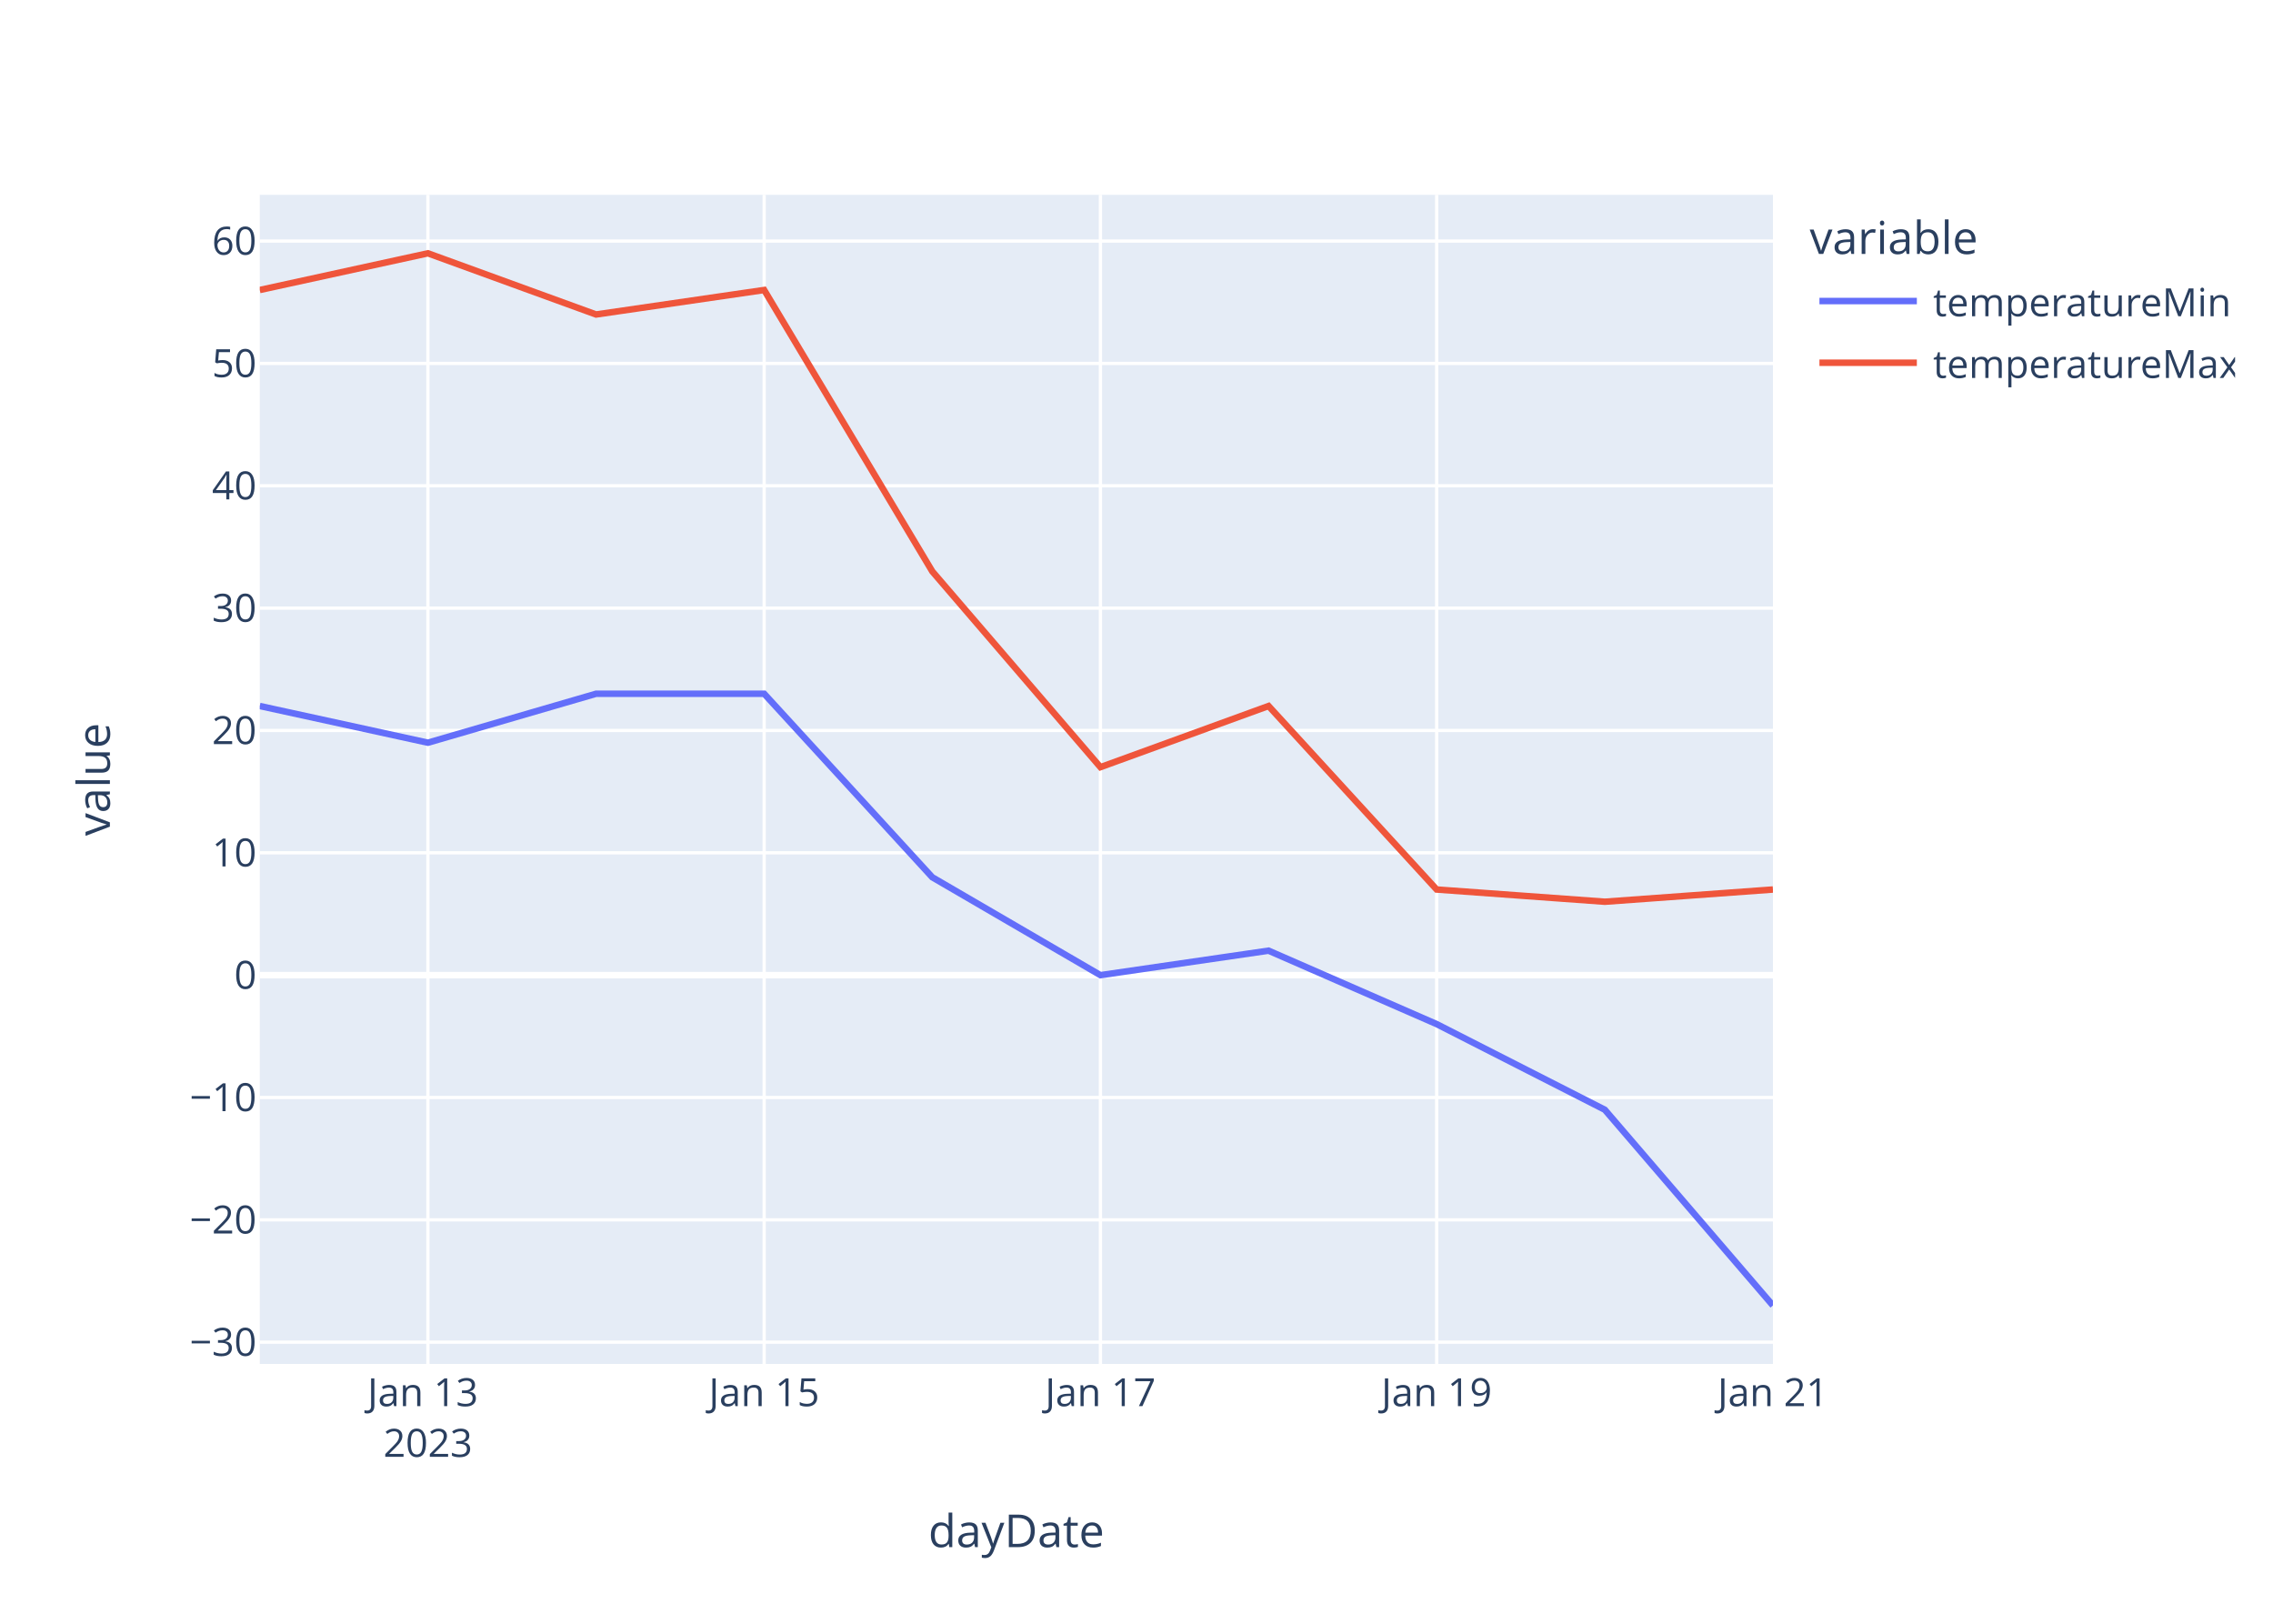
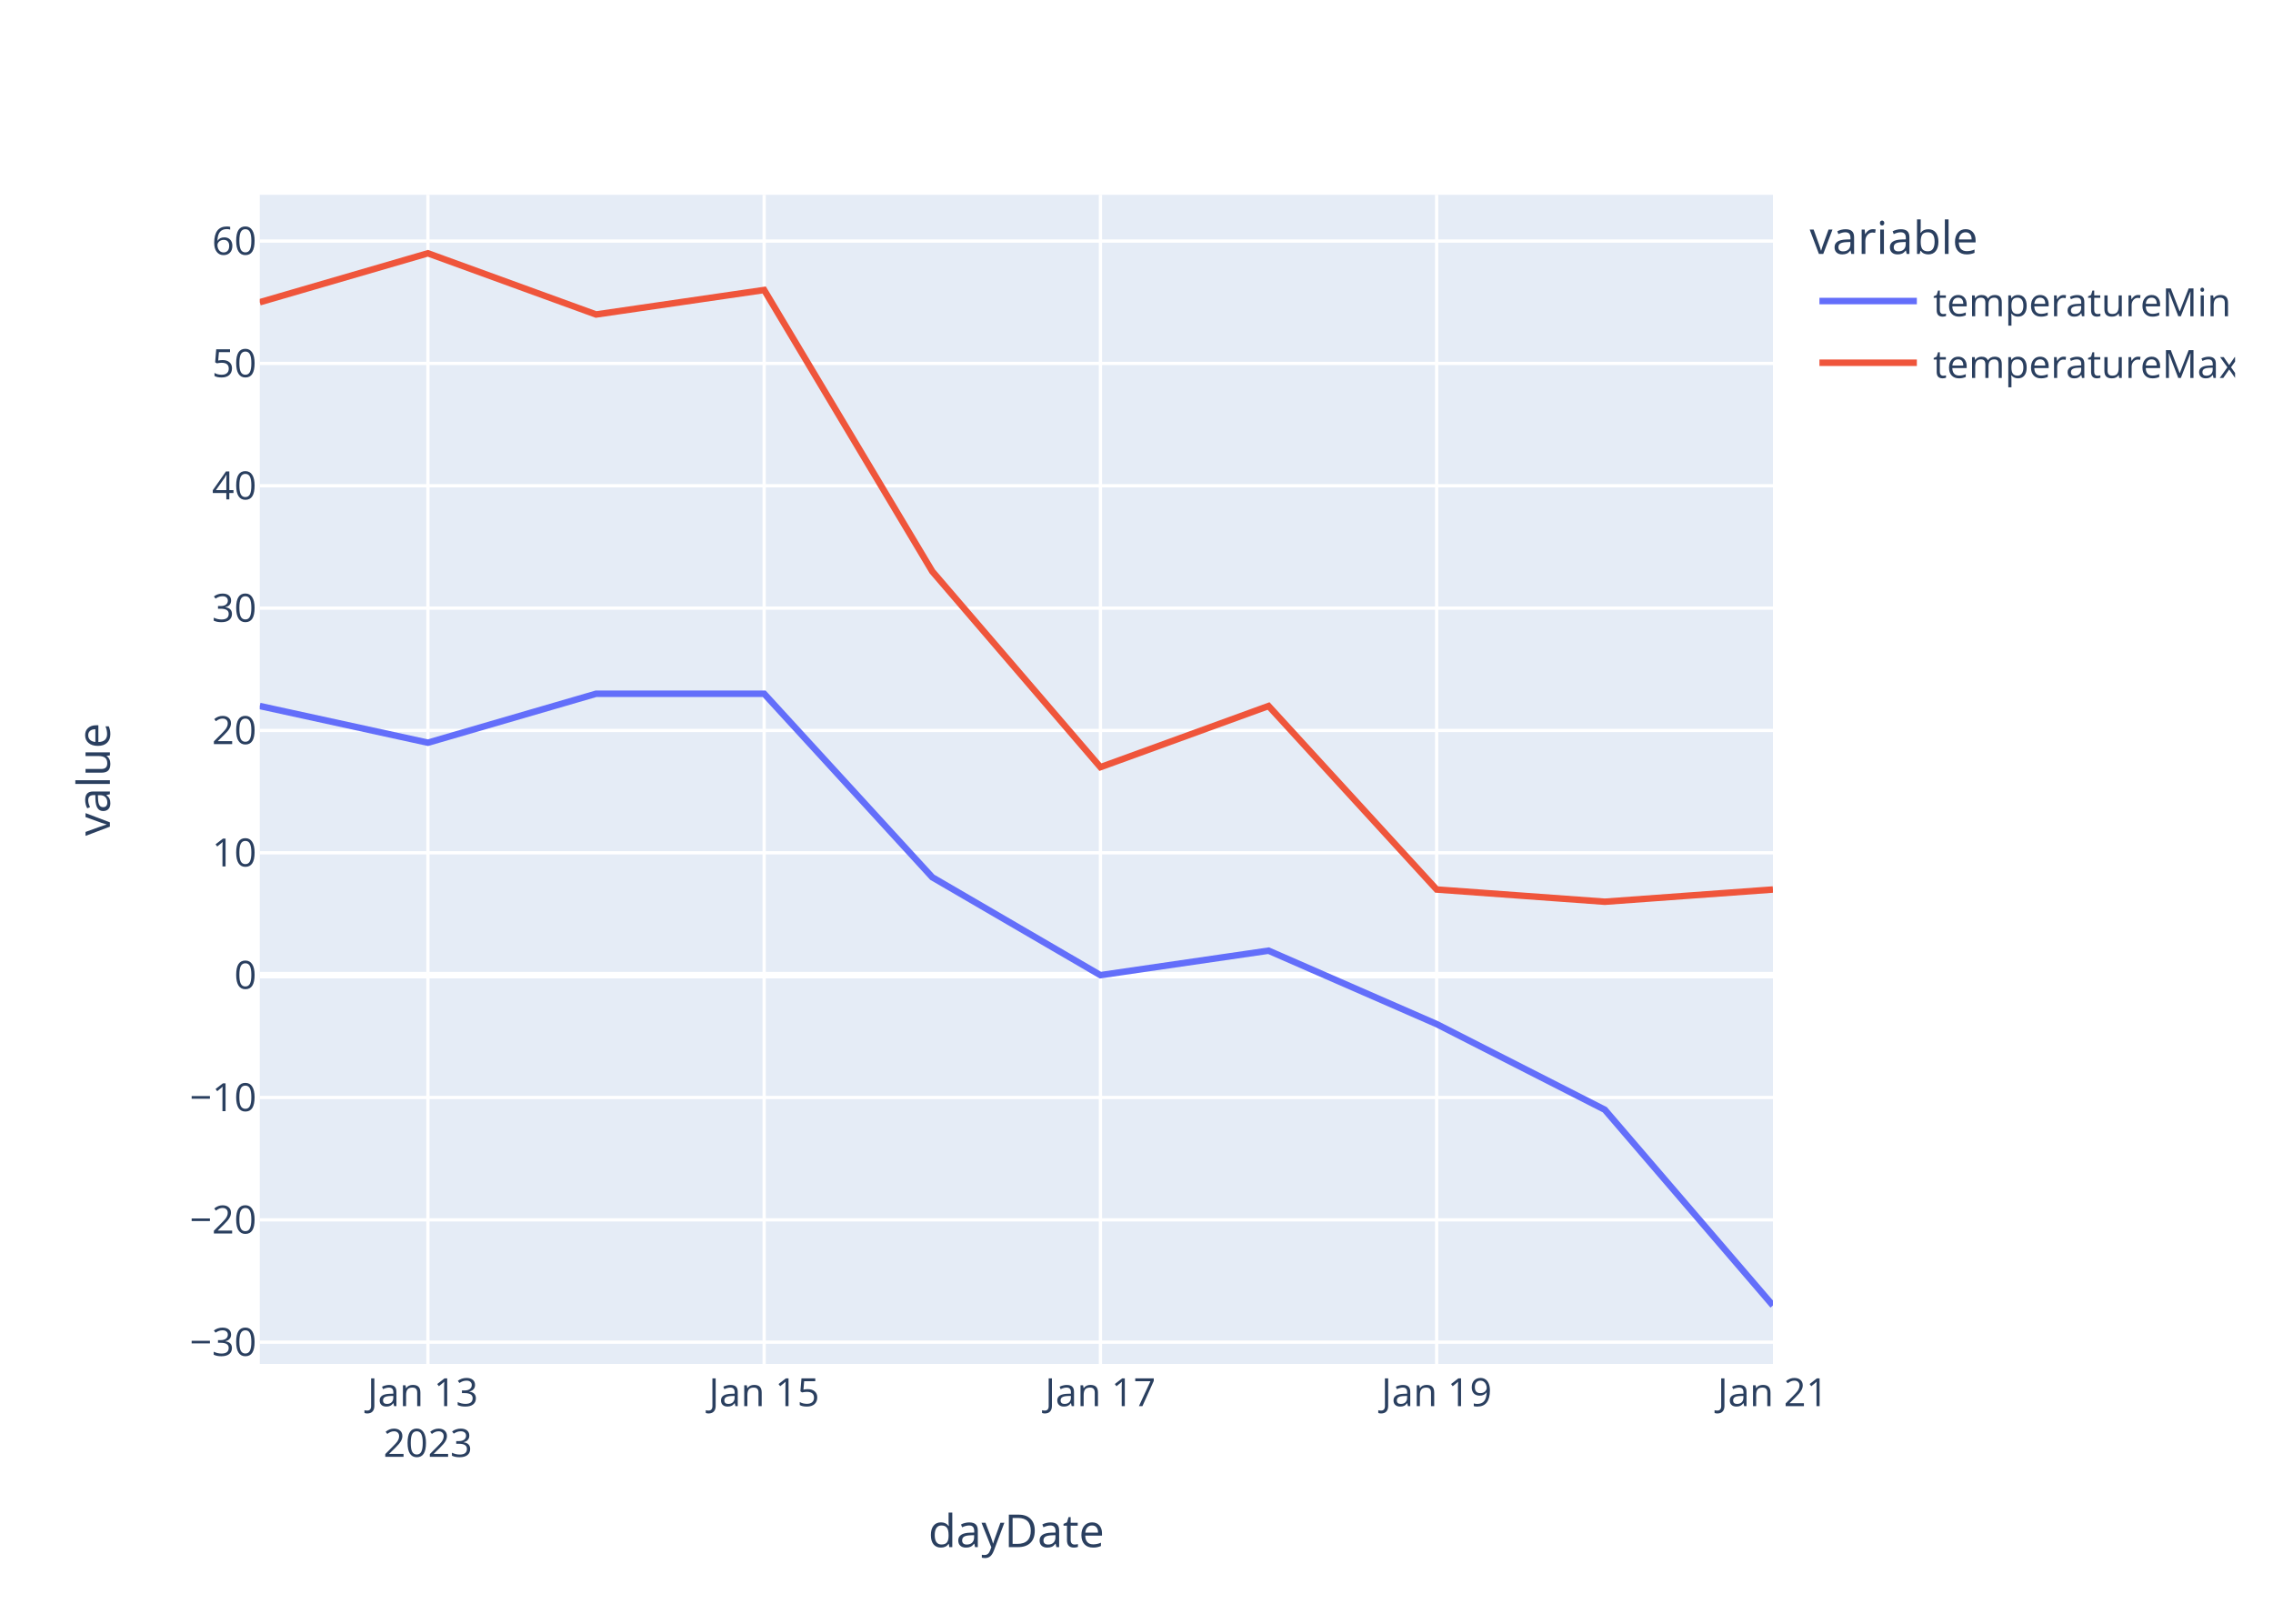
<svg xmlns="http://www.w3.org/2000/svg" class="main-svg" width="700" height="500" style="" viewBox="0 0 700 500">
  <rect x="0" y="0" width="700" height="500" style="fill: rgb(255, 255, 255); fill-opacity: 1;" />
-   <defs id="defs-e3ffb1">
+   <defs id="defs-9a054c">
    <g class="clips">
-       <clipPath id="clipe3ffb1xyplot" class="plotclip">
+       <clipPath id="clip9a054cxyplot" class="plotclip">
        <rect width="466" height="360" />
      </clipPath>
-       <clipPath class="axesclip" id="clipe3ffb1x">
+       <clipPath class="axesclip" id="clip9a054cx">
        <rect x="80" y="0" width="466" height="500" />
      </clipPath>
-       <clipPath class="axesclip" id="clipe3ffb1y">
+       <clipPath class="axesclip" id="clip9a054cy">
        <rect x="0" y="60" width="700" height="360" />
      </clipPath>
-       <clipPath class="axesclip" id="clipe3ffb1xy">
+       <clipPath class="axesclip" id="clip9a054cxy">
        <rect x="80" y="60" width="466" height="360" />
      </clipPath>
    </g>
    <g class="gradients" />
    <g class="patterns" />
  </defs>
  <g class="bglayer">
    <rect class="bg" x="80" y="60" width="466" height="360" style="fill: rgb(229, 236, 246); fill-opacity: 1; stroke-width: 0;" />
  </g>
  <g class="layer-below">
    <g class="imagelayer" />
    <g class="shapelayer" />
  </g>
  <g class="cartesianlayer">
    <g class="subplot xy">
      <g class="layer-subplot">
        <g class="shapelayer" />
        <g class="imagelayer" />
      </g>
      <g class="minor-gridlayer">
        <g class="x" />
        <g class="y" />
      </g>
      <g class="gridlayer">
        <g class="x">
          <path class="xgrid crisp" transform="translate(131.78,0)" d="M0,60v360" style="stroke: rgb(255, 255, 255); stroke-opacity: 1; stroke-width: 1px;" />
          <path class="xgrid crisp" transform="translate(235.33,0)" d="M0,60v360" style="stroke: rgb(255, 255, 255); stroke-opacity: 1; stroke-width: 1px;" />
          <path class="xgrid crisp" transform="translate(338.89,0)" d="M0,60v360" style="stroke: rgb(255, 255, 255); stroke-opacity: 1; stroke-width: 1px;" />
          <path class="xgrid crisp" transform="translate(442.44,0)" d="M0,60v360" style="stroke: rgb(255, 255, 255); stroke-opacity: 1; stroke-width: 1px;" />
        </g>
        <g class="y">
          <path class="ygrid crisp" transform="translate(0,413.3)" d="M80,0h466" style="stroke: rgb(255, 255, 255); stroke-opacity: 1; stroke-width: 1px;" />
          <path class="ygrid crisp" transform="translate(0,375.63)" d="M80,0h466" style="stroke: rgb(255, 255, 255); stroke-opacity: 1; stroke-width: 1px;" />
          <path class="ygrid crisp" transform="translate(0,337.95)" d="M80,0h466" style="stroke: rgb(255, 255, 255); stroke-opacity: 1; stroke-width: 1px;" />
          <path class="ygrid crisp" transform="translate(0,262.6)" d="M80,0h466" style="stroke: rgb(255, 255, 255); stroke-opacity: 1; stroke-width: 1px;" />
          <path class="ygrid crisp" transform="translate(0,224.93)" d="M80,0h466" style="stroke: rgb(255, 255, 255); stroke-opacity: 1; stroke-width: 1px;" />
          <path class="ygrid crisp" transform="translate(0,187.26)" d="M80,0h466" style="stroke: rgb(255, 255, 255); stroke-opacity: 1; stroke-width: 1px;" />
          <path class="ygrid crisp" transform="translate(0,149.58)" d="M80,0h466" style="stroke: rgb(255, 255, 255); stroke-opacity: 1; stroke-width: 1px;" />
          <path class="ygrid crisp" transform="translate(0,111.91)" d="M80,0h466" style="stroke: rgb(255, 255, 255); stroke-opacity: 1; stroke-width: 1px;" />
          <path class="ygrid crisp" transform="translate(0,74.23)" d="M80,0h466" style="stroke: rgb(255, 255, 255); stroke-opacity: 1; stroke-width: 1px;" />
        </g>
      </g>
      <g class="zerolinelayer">
        <path class="yzl zl crisp" transform="translate(0,300.28)" d="M80,0h466" style="stroke: rgb(255, 255, 255); stroke-opacity: 1; stroke-width: 2px;" />
      </g>
      <path class="xlines-below" />
      <path class="ylines-below" />
      <g class="overlines-below" />
      <g class="xaxislayer-below" />
      <g class="yaxislayer-below" />
      <g class="overaxes-below" />
-       <g class="plot" transform="translate(80,60)" clip-path="url(#clipe3ffb1xyplot)">
+       <g class="plot" transform="translate(80,60)" clip-path="url(#clip9a054cxyplot)">
        <g class="scatterlayer mlayer">
-           <g class="trace scatter trace877752" style="stroke-miterlimit: 2; opacity: 1;">
+           <g class="trace scatter tracecc4712" style="stroke-miterlimit: 2; opacity: 1;">
            <g class="fills" />
            <g class="errorbars" />
            <g class="lines">
              <path class="js-line" d="M0,157.4L51.78,168.7L103.56,153.63L155.33,153.63L207.11,210.14L258.89,240.28L310.67,232.74L362.44,255.35L414.22,281.72L466,342" style="vector-effect: non-scaling-stroke; fill: none; stroke: rgb(99, 110, 250); stroke-opacity: 1; stroke-width: 2px; opacity: 1;" />
            </g>
            <g class="points" />
            <g class="text" />
          </g>
-           <g class="trace scatter tracee93533" style="stroke-miterlimit: 2; opacity: 1;">
+           <g class="trace scatter trace9508ee" style="stroke-miterlimit: 2; opacity: 1;">
            <g class="fills" />
            <g class="errorbars" />
            <g class="lines">
-               <path class="js-line" d="M0,29.3L51.78,18L103.56,36.84L155.33,29.3L207.11,115.95L258.89,176.23L310.67,157.4L362.44,213.91L414.22,217.67L466,213.91" style="vector-effect: non-scaling-stroke; fill: none; stroke: rgb(239, 85, 59); stroke-opacity: 1; stroke-width: 2px; opacity: 1;" />
+               <path class="js-line" d="M0,33.07L51.78,18L103.56,36.84L155.33,29.3L207.11,115.95L258.89,176.23L310.67,157.4L362.44,213.91L414.22,217.67L466,213.91" style="vector-effect: non-scaling-stroke; fill: none; stroke: rgb(239, 85, 59); stroke-opacity: 1; stroke-width: 2px; opacity: 1;" />
            </g>
            <g class="points" />
            <g class="text" />
          </g>
        </g>
      </g>
      <g class="overplot" />
      <path class="xlines-above crisp" d="M0,0" style="fill: none;" />
      <path class="ylines-above crisp" d="M0,0" style="fill: none;" />
      <g class="overlines-above" />
      <g class="xaxislayer-above">
        <g class="xtick">
          <text text-anchor="middle" x="0" y="433" transform="translate(131.78,0)" style="font-family: 'Open Sans', verdana, arial, sans-serif; font-size: 12px; fill: rgb(42, 63, 95); fill-opacity: 1; white-space: pre; opacity: 1;">
            <tspan class="line" dy="0em" x="0" y="433">Jan 13</tspan>
            <tspan class="line" dy="1.3em" x="0" y="433">2023</tspan>
          </text>
        </g>
        <g class="xtick">
          <text text-anchor="middle" x="0" y="433" style="font-family: 'Open Sans', verdana, arial, sans-serif; font-size: 12px; fill: rgb(42, 63, 95); fill-opacity: 1; white-space: pre; opacity: 1;" transform="translate(235.33,0)">Jan 15</text>
        </g>
        <g class="xtick">
          <text text-anchor="middle" x="0" y="433" style="font-family: 'Open Sans', verdana, arial, sans-serif; font-size: 12px; fill: rgb(42, 63, 95); fill-opacity: 1; white-space: pre; opacity: 1;" transform="translate(338.89,0)">Jan 17</text>
        </g>
        <g class="xtick">
          <text text-anchor="middle" x="0" y="433" style="font-family: 'Open Sans', verdana, arial, sans-serif; font-size: 12px; fill: rgb(42, 63, 95); fill-opacity: 1; white-space: pre; opacity: 1;" transform="translate(442.44,0)">Jan 19</text>
        </g>
        <g class="xtick">
          <text text-anchor="middle" x="0" y="433" style="font-family: 'Open Sans', verdana, arial, sans-serif; font-size: 12px; fill: rgb(42, 63, 95); fill-opacity: 1; white-space: pre; opacity: 1;" transform="translate(546,0)">Jan 21</text>
        </g>
      </g>
      <g class="yaxislayer-above">
        <g class="ytick">
          <text text-anchor="end" x="79" y="4.2" transform="translate(0,413.3)" style="font-family: 'Open Sans', verdana, arial, sans-serif; font-size: 12px; fill: rgb(42, 63, 95); fill-opacity: 1; white-space: pre; opacity: 1;">−30</text>
        </g>
        <g class="ytick">
          <text text-anchor="end" x="79" y="4.2" style="font-family: 'Open Sans', verdana, arial, sans-serif; font-size: 12px; fill: rgb(42, 63, 95); fill-opacity: 1; white-space: pre; opacity: 1;" transform="translate(0,375.63)">−20</text>
        </g>
        <g class="ytick">
          <text text-anchor="end" x="79" y="4.2" style="font-family: 'Open Sans', verdana, arial, sans-serif; font-size: 12px; fill: rgb(42, 63, 95); fill-opacity: 1; white-space: pre; opacity: 1;" transform="translate(0,337.95)">−10</text>
        </g>
        <g class="ytick">
          <text text-anchor="end" x="79" y="4.2" style="font-family: 'Open Sans', verdana, arial, sans-serif; font-size: 12px; fill: rgb(42, 63, 95); fill-opacity: 1; white-space: pre; opacity: 1;" transform="translate(0,300.28)">0</text>
        </g>
        <g class="ytick">
          <text text-anchor="end" x="79" y="4.2" style="font-family: 'Open Sans', verdana, arial, sans-serif; font-size: 12px; fill: rgb(42, 63, 95); fill-opacity: 1; white-space: pre; opacity: 1;" transform="translate(0,262.6)">10</text>
        </g>
        <g class="ytick">
          <text text-anchor="end" x="79" y="4.2" style="font-family: 'Open Sans', verdana, arial, sans-serif; font-size: 12px; fill: rgb(42, 63, 95); fill-opacity: 1; white-space: pre; opacity: 1;" transform="translate(0,224.93)">20</text>
        </g>
        <g class="ytick">
          <text text-anchor="end" x="79" y="4.2" style="font-family: 'Open Sans', verdana, arial, sans-serif; font-size: 12px; fill: rgb(42, 63, 95); fill-opacity: 1; white-space: pre; opacity: 1;" transform="translate(0,187.26)">30</text>
        </g>
        <g class="ytick">
          <text text-anchor="end" x="79" y="4.2" style="font-family: 'Open Sans', verdana, arial, sans-serif; font-size: 12px; fill: rgb(42, 63, 95); fill-opacity: 1; white-space: pre; opacity: 1;" transform="translate(0,149.58)">40</text>
        </g>
        <g class="ytick">
          <text text-anchor="end" x="79" y="4.2" style="font-family: 'Open Sans', verdana, arial, sans-serif; font-size: 12px; fill: rgb(42, 63, 95); fill-opacity: 1; white-space: pre; opacity: 1;" transform="translate(0,111.91)">50</text>
        </g>
        <g class="ytick">
          <text text-anchor="end" x="79" y="4.2" style="font-family: 'Open Sans', verdana, arial, sans-serif; font-size: 12px; fill: rgb(42, 63, 95); fill-opacity: 1; white-space: pre; opacity: 1;" transform="translate(0,74.23)">60</text>
        </g>
      </g>
      <g class="overaxes-above" />
    </g>
  </g>
  <g class="polarlayer" />
  <g class="smithlayer" />
  <g class="ternarylayer" />
  <g class="geolayer" />
  <g class="funnelarealayer" />
  <g class="pielayer" />
  <g class="iciclelayer" />
  <g class="treemaplayer" />
  <g class="sunburstlayer" />
  <g class="glimages" />
-   <defs id="topdefs-e3ffb1">
+   <defs id="topdefs-9a054c">
    <g class="clips" />
-     <clipPath id="legende3ffb1">
+     <clipPath id="legend9a054c">
      <rect width="133" height="67" x="0" y="0" />
    </clipPath>
  </defs>
  <g class="layer-above">
    <g class="imagelayer" />
    <g class="shapelayer" />
  </g>
  <g class="infolayer">
    <g class="legend" pointer-events="all" transform="translate(555.32,60)">
      <rect class="bg" shape-rendering="crispEdges" style="stroke: rgb(68, 68, 68); stroke-opacity: 1; fill: rgb(255, 255, 255); fill-opacity: 1; stroke-width: 0px;" width="133" height="67" x="0" y="0" />
-       <g class="scrollbox" transform="" clip-path="url(#legende3ffb1)">
+       <g class="scrollbox" transform="" clip-path="url(#legend9a054c)">
        <text class="legendtitletext" text-anchor="start" x="2" y="18.2" style="font-family: 'Open Sans', verdana, arial, sans-serif; font-size: 14px; fill: rgb(42, 63, 95); fill-opacity: 1; white-space: pre;">variable</text>
        <g class="groups" transform="">
          <g class="traces" transform="translate(0,32.7)" style="opacity: 1;">
            <text class="legendtext" text-anchor="start" x="40" y="4.68" style="font-family: 'Open Sans', verdana, arial, sans-serif; font-size: 12px; fill: rgb(42, 63, 95); fill-opacity: 1; white-space: pre;">temperatureMin</text>
            <g class="layers" style="opacity: 1;">
              <g class="legendfill" />
              <g class="legendlines">
                <path class="js-line" d="M5,0h30" style="fill: none; stroke: rgb(99, 110, 250); stroke-opacity: 1; stroke-width: 2px;" />
              </g>
              <g class="legendsymbols">
                <g class="legendpoints" />
              </g>
            </g>
            <rect class="legendtoggle" x="0" y="-9.5" width="127.375" height="19" style="fill: rgb(0, 0, 0); fill-opacity: 0;" />
          </g>
        </g>
        <g class="groups" transform="">
          <g class="traces" transform="translate(0,51.7)" style="opacity: 1;">
            <text class="legendtext" text-anchor="start" x="40" y="4.68" style="font-family: 'Open Sans', verdana, arial, sans-serif; font-size: 12px; fill: rgb(42, 63, 95); fill-opacity: 1; white-space: pre;">temperatureMax</text>
            <g class="layers" style="opacity: 1;">
              <g class="legendfill" />
              <g class="legendlines">
                <path class="js-line" d="M5,0h30" style="fill: none; stroke: rgb(239, 85, 59); stroke-opacity: 1; stroke-width: 2px;" />
              </g>
              <g class="legendsymbols">
                <g class="legendpoints" />
              </g>
            </g>
            <rect class="legendtoggle" x="0" y="-9.5" width="127.375" height="19" style="fill: rgb(0, 0, 0); fill-opacity: 0;" />
          </g>
        </g>
      </g>
      <rect class="scrollbar" rx="20" ry="3" width="0" height="0" style="fill: rgb(128, 139, 164); fill-opacity: 1;" x="0" y="0" />
    </g>
    <g class="g-gtitle" />
    <g class="g-xtitle">
      <text class="xtitle" x="313" y="476.409" text-anchor="middle" style="font-family: 'Open Sans', verdana, arial, sans-serif; font-size: 14px; fill: rgb(42, 63, 95); opacity: 1; font-weight: normal; white-space: pre;">dayDate</text>
    </g>
    <g class="g-ytitle">
      <text class="ytitle" transform="rotate(-90,33.84063,240)" x="33.841" y="240" text-anchor="middle" style="font-family: 'Open Sans', verdana, arial, sans-serif; font-size: 14px; fill: rgb(42, 63, 95); opacity: 1; font-weight: normal; white-space: pre;">value</text>
    </g>
  </g>
</svg>
